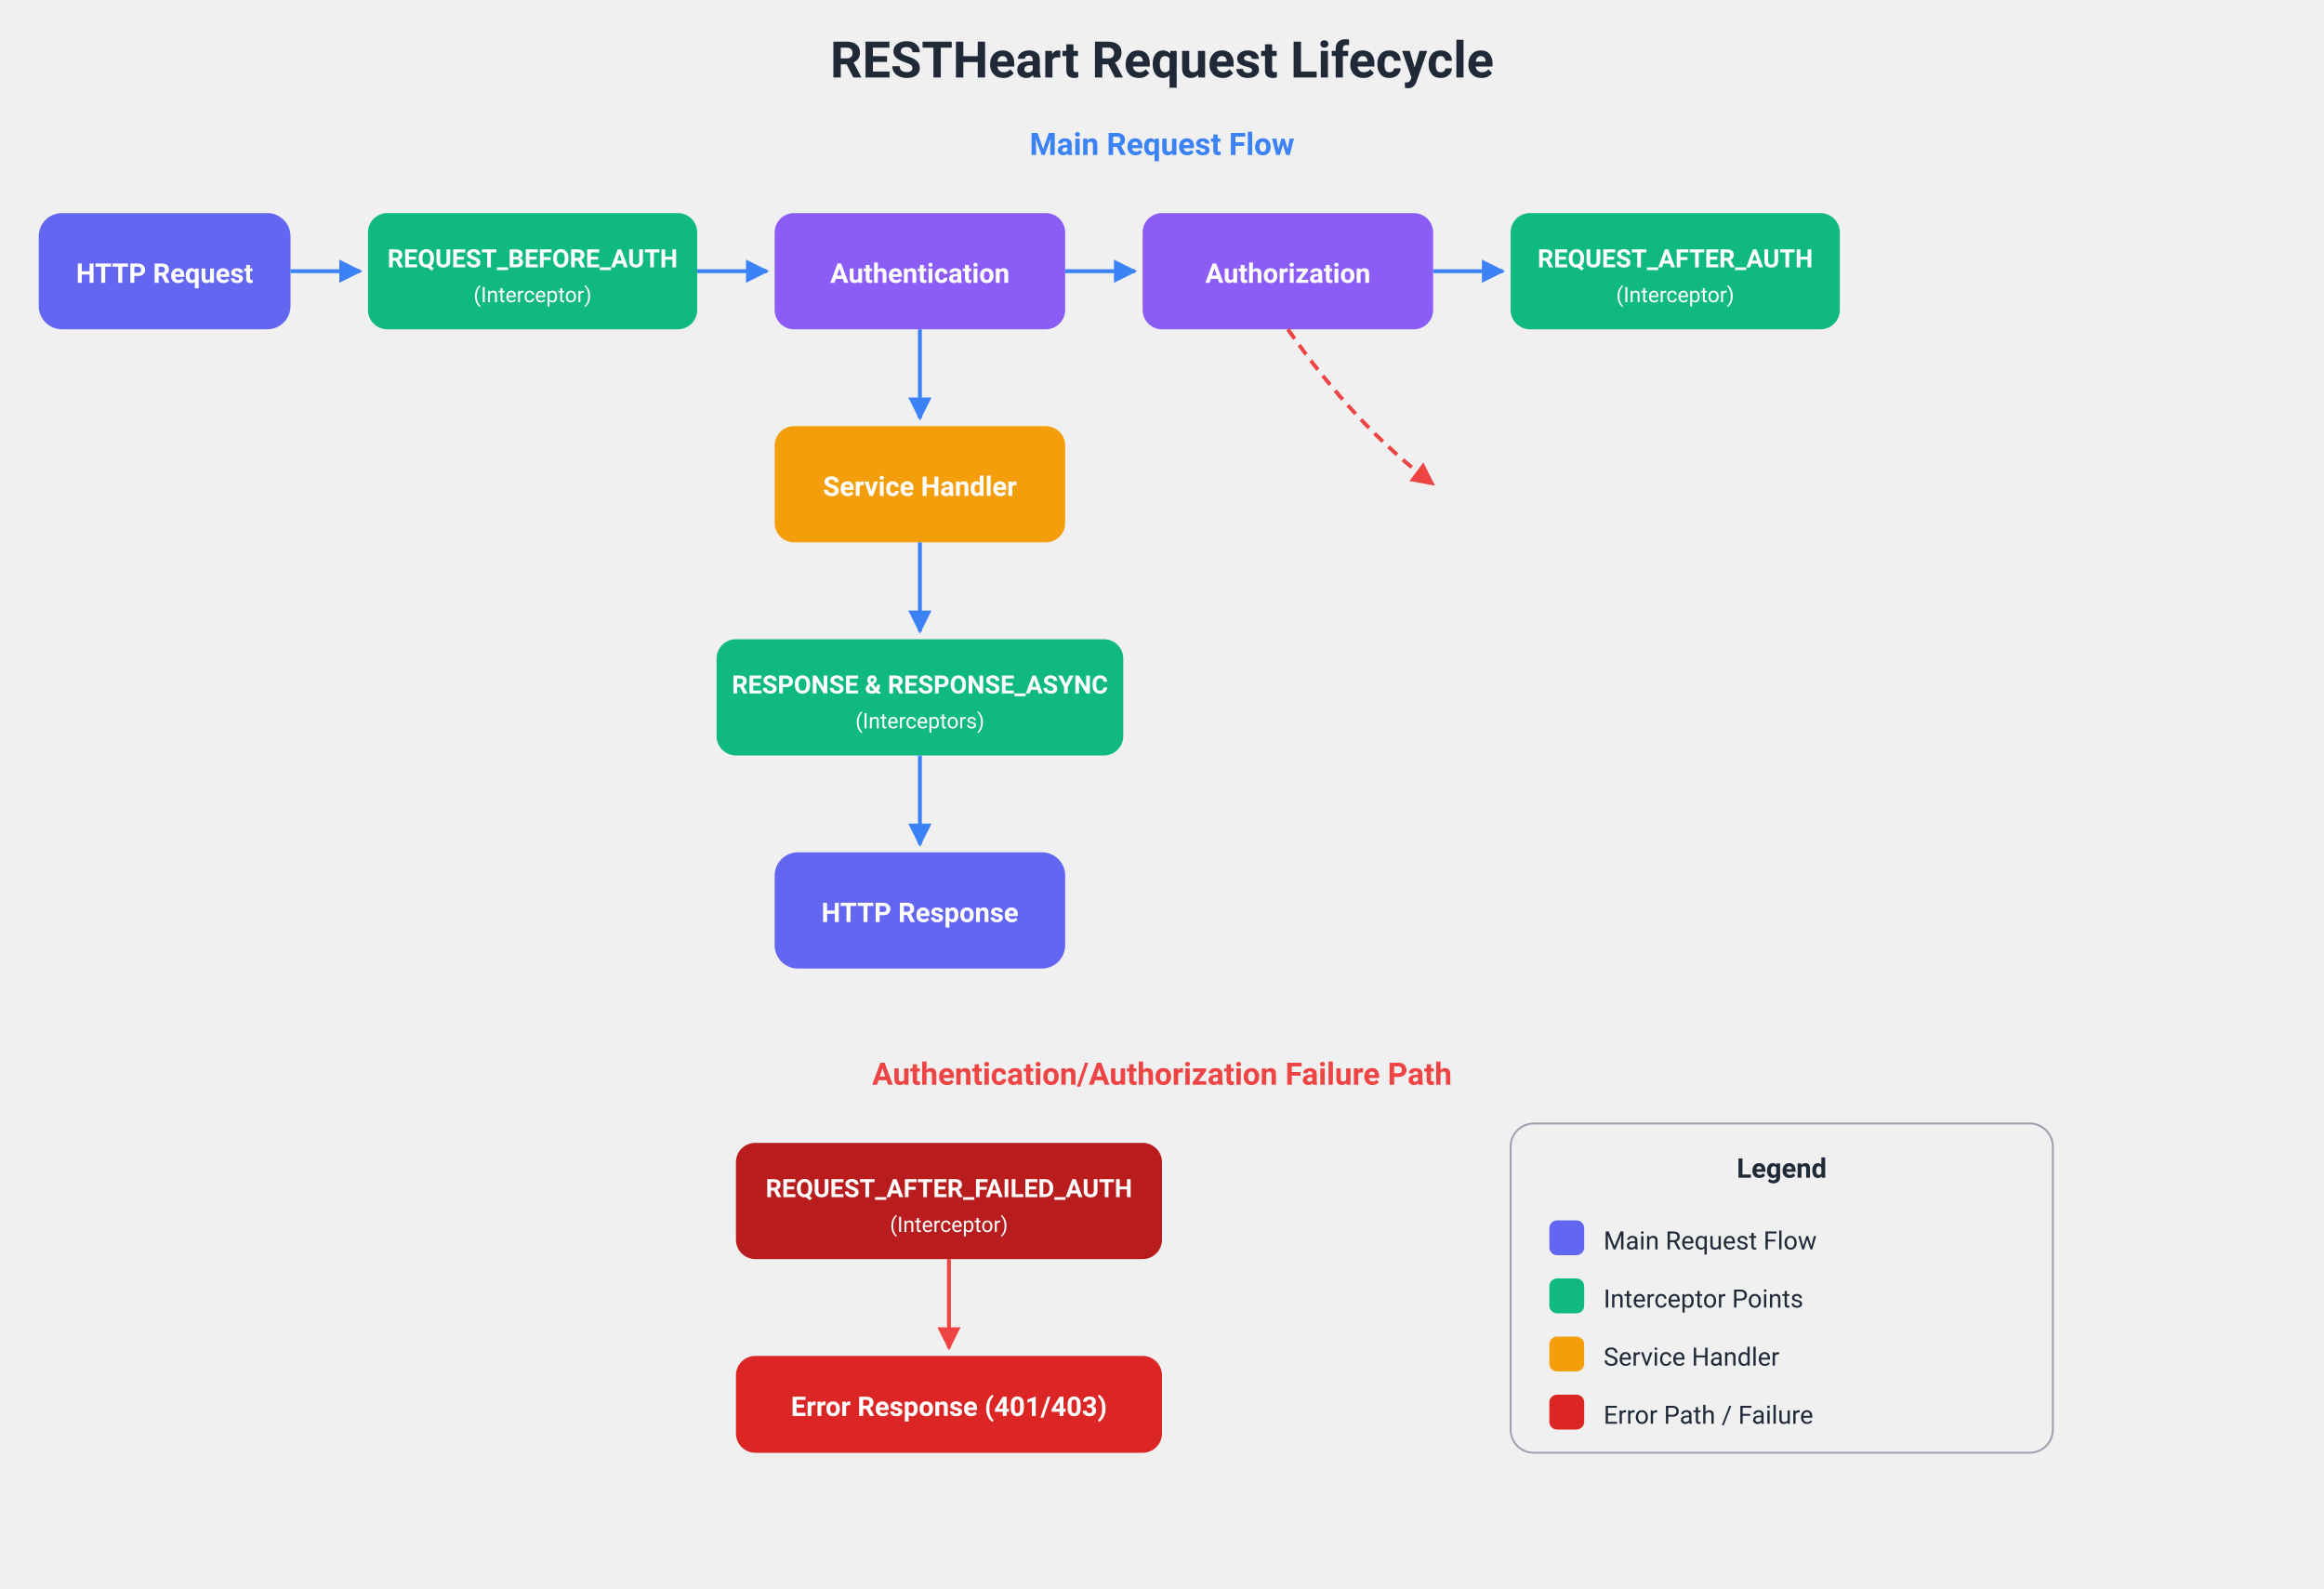
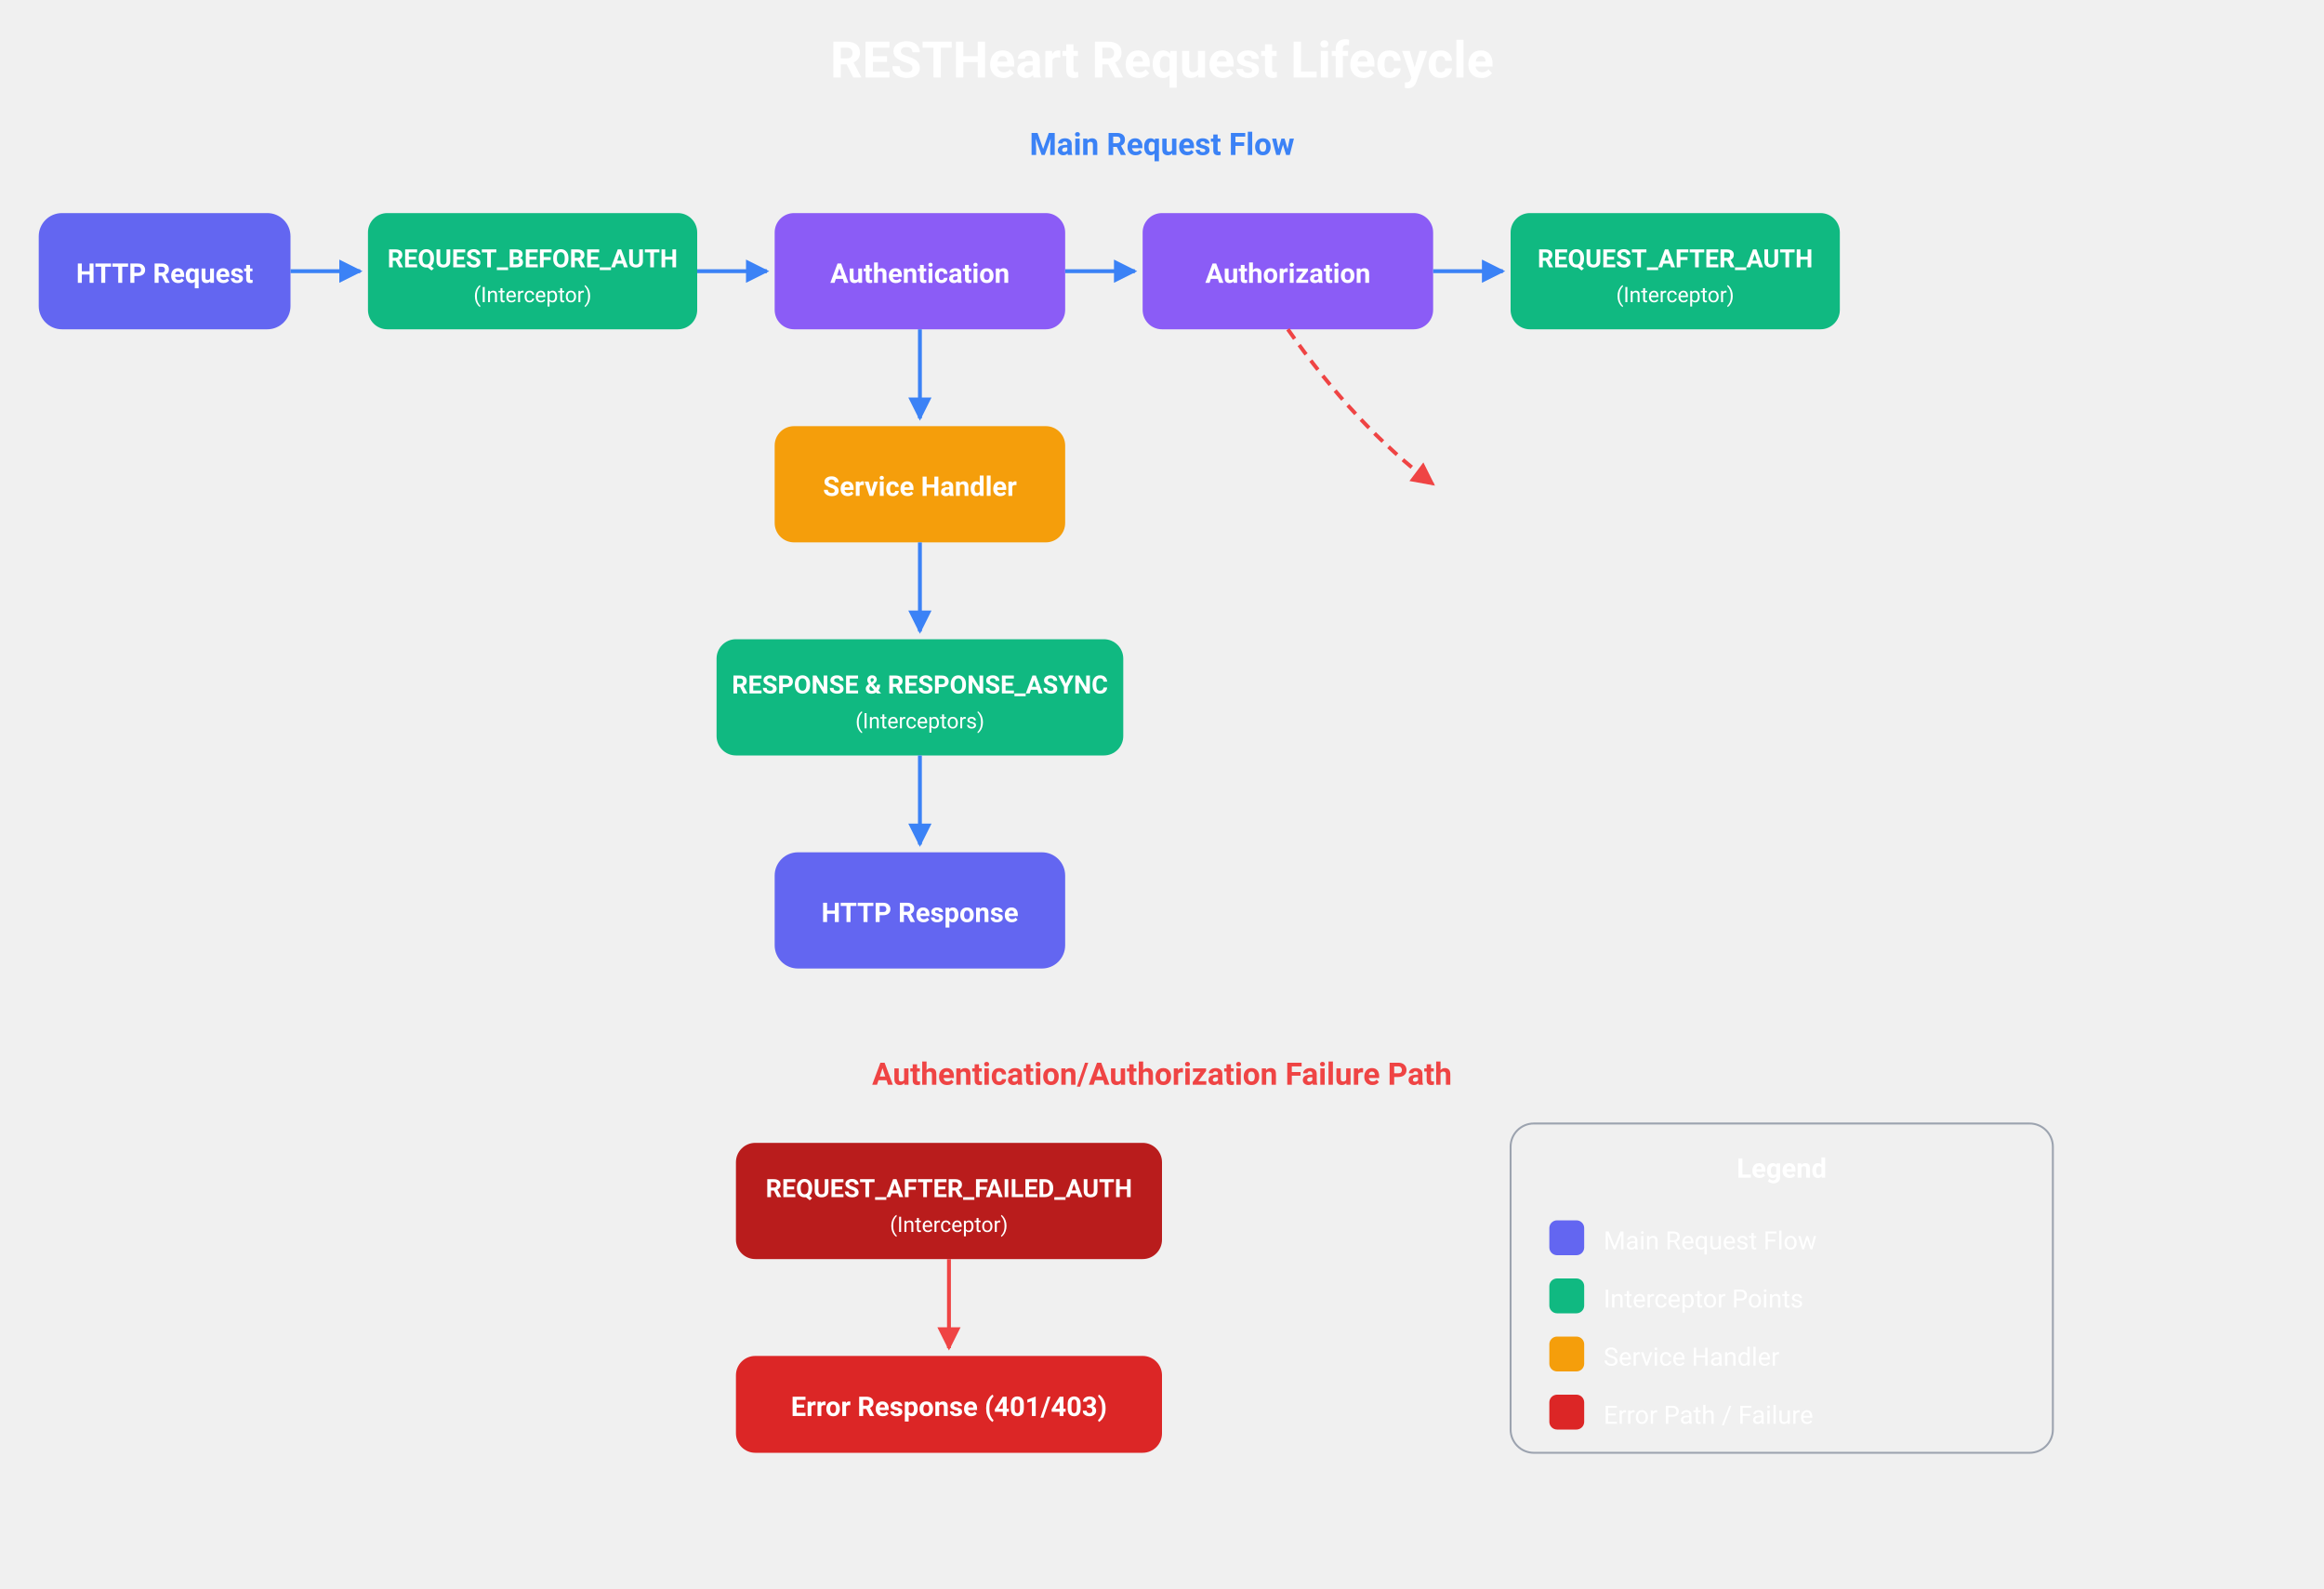
<svg xmlns="http://www.w3.org/2000/svg" viewBox="0 0 1200 820" font-family="-apple-system, BlinkMacSystemFont, 'Segoe UI', Roboto, sans-serif">
  <defs>
    <marker id="arrow" viewBox="0 0 10 10" refX="9" refY="5" markerWidth="6" markerHeight="6" orient="auto-start-reverse">
      <path d="M0,0 L10,5 L0,10 z" fill="#3b82f6" />
    </marker>
    <marker id="arrow-red" viewBox="0 0 10 10" refX="9" refY="5" markerWidth="6" markerHeight="6" orient="auto-start-reverse">
      <path d="M0,0 L10,5 L0,10 z" fill="#ef4444" />
    </marker>
  </defs>
-   <text x="600" y="40" font-size="26" font-weight="700" fill="#1f2937" text-anchor="middle">RESTHeart Request Lifecycle</text>
+   <text x="600" y="40" font-size="26" font-weight="700" fill="#ffffff" text-anchor="middle">RESTHeart Request Lifecycle</text>
  <text x="600" y="80" font-size="16" font-weight="600" fill="#3b82f6" text-anchor="middle">Main Request Flow</text>
  <rect x="20" y="110" width="130" height="60" rx="12" fill="#6366f1" />
  <text x="85" y="146" font-size="14" font-weight="600" fill="#ffffff" text-anchor="middle">HTTP Request</text>
  <rect x="190" y="110" width="170" height="60" rx="10" fill="#10b981" />
  <text x="275" y="138" font-size="13" font-weight="700" fill="#ffffff" text-anchor="middle">REQUEST_BEFORE_AUTH</text>
  <text x="275" y="156" font-size="11" font-weight="400" fill="#ffffff" text-anchor="middle">(Interceptor)</text>
  <rect x="400" y="110" width="150" height="60" rx="10" fill="#8b5cf6" />
  <text x="475" y="146" font-size="14" font-weight="600" fill="#ffffff" text-anchor="middle">Authentication</text>
  <rect x="590" y="110" width="150" height="60" rx="10" fill="#8b5cf6" />
  <text x="665" y="146" font-size="14" font-weight="600" fill="#ffffff" text-anchor="middle">Authorization</text>
  <rect x="780" y="110" width="170" height="60" rx="10" fill="#10b981" />
  <text x="865" y="138" font-size="13" font-weight="700" fill="#ffffff" text-anchor="middle">REQUEST_AFTER_AUTH</text>
  <text x="865" y="156" font-size="11" font-weight="400" fill="#ffffff" text-anchor="middle">(Interceptor)</text>
  <line x1="150" y1="140" x2="186" y2="140" stroke="#3b82f6" stroke-width="2" marker-end="url(#arrow)" />
  <line x1="360" y1="140" x2="396" y2="140" stroke="#3b82f6" stroke-width="2" marker-end="url(#arrow)" />
  <line x1="550" y1="140" x2="586" y2="140" stroke="#3b82f6" stroke-width="2" marker-end="url(#arrow)" />
  <line x1="740" y1="140" x2="776" y2="140" stroke="#3b82f6" stroke-width="2" marker-end="url(#arrow)" />
  <path d="M 665 170 Q 700 220 740 250" stroke="#ef4444" stroke-width="2" stroke-dasharray="6 4" fill="none" marker-end="url(#arrow-red)" />
  <line x1="475" y1="170" x2="475" y2="216" stroke="#3b82f6" stroke-width="2" marker-end="url(#arrow)" />
  <rect x="400" y="220" width="150" height="60" rx="10" fill="#f59e0b" />
  <text x="475" y="256" font-size="14" font-weight="600" fill="#ffffff" text-anchor="middle">Service Handler</text>
  <line x1="475" y1="280" x2="475" y2="326" stroke="#3b82f6" stroke-width="2" marker-end="url(#arrow)" />
  <rect x="370" y="330" width="210" height="60" rx="10" fill="#10b981" />
  <text x="475" y="358" font-size="13" font-weight="700" fill="#ffffff" text-anchor="middle">RESPONSE &amp; RESPONSE_ASYNC</text>
  <text x="475" y="376" font-size="11" font-weight="400" fill="#ffffff" text-anchor="middle">(Interceptors)</text>
  <line x1="475" y1="390" x2="475" y2="436" stroke="#3b82f6" stroke-width="2" marker-end="url(#arrow)" />
  <rect x="400" y="440" width="150" height="60" rx="12" fill="#6366f1" />
  <text x="475" y="476" font-size="14" font-weight="600" fill="#ffffff" text-anchor="middle">HTTP Response</text>
  <text x="600" y="560" font-size="16" font-weight="600" fill="#ef4444" text-anchor="middle">Authentication/Authorization Failure Path</text>
  <rect x="380" y="590" width="220" height="60" rx="10" fill="#b91c1c" />
  <text x="490" y="618" font-size="13" font-weight="700" fill="#ffffff" text-anchor="middle">REQUEST_AFTER_FAILED_AUTH</text>
  <text x="490" y="636" font-size="11" font-weight="400" fill="#ffffff" text-anchor="middle">(Interceptor)</text>
  <line x1="490" y1="650" x2="490" y2="696" stroke="#ef4444" stroke-width="2" marker-end="url(#arrow-red)" />
  <rect x="380" y="700" width="220" height="50" rx="10" fill="#dc2626" />
  <text x="490" y="731" font-size="14" font-weight="700" fill="#ffffff" text-anchor="middle">Error Response (401/403)</text>
  <rect x="780" y="580" width="280" height="170" rx="12" fill="none" stroke="#9ca3af" stroke-width="1" />
-   <text x="920" y="608" font-size="14" font-weight="700" fill="#1f2937" text-anchor="middle">Legend</text>
+   <text x="920" y="608" font-size="14" font-weight="700" fill="#ffffff" text-anchor="middle">Legend</text>
  <rect x="800" y="630" width="18" height="18" rx="4" fill="#6366f1" />
-   <text x="828" y="645" font-size="13" fill="#1f2937">Main Request Flow</text>
+   <text x="828" y="645" font-size="13" fill="#ffffff">Main Request Flow</text>
  <rect x="800" y="660" width="18" height="18" rx="4" fill="#10b981" />
-   <text x="828" y="675" font-size="13" fill="#1f2937">Interceptor Points</text>
+   <text x="828" y="675" font-size="13" fill="#ffffff">Interceptor Points</text>
  <rect x="800" y="690" width="18" height="18" rx="4" fill="#f59e0b" />
-   <text x="828" y="705" font-size="13" fill="#1f2937">Service Handler</text>
+   <text x="828" y="705" font-size="13" fill="#ffffff">Service Handler</text>
  <rect x="800" y="720" width="18" height="18" rx="4" fill="#dc2626" />
-   <text x="828" y="735" font-size="13" fill="#1f2937">Error Path / Failure</text>
+   <text x="828" y="735" font-size="13" fill="#ffffff">Error Path / Failure</text>
</svg>
